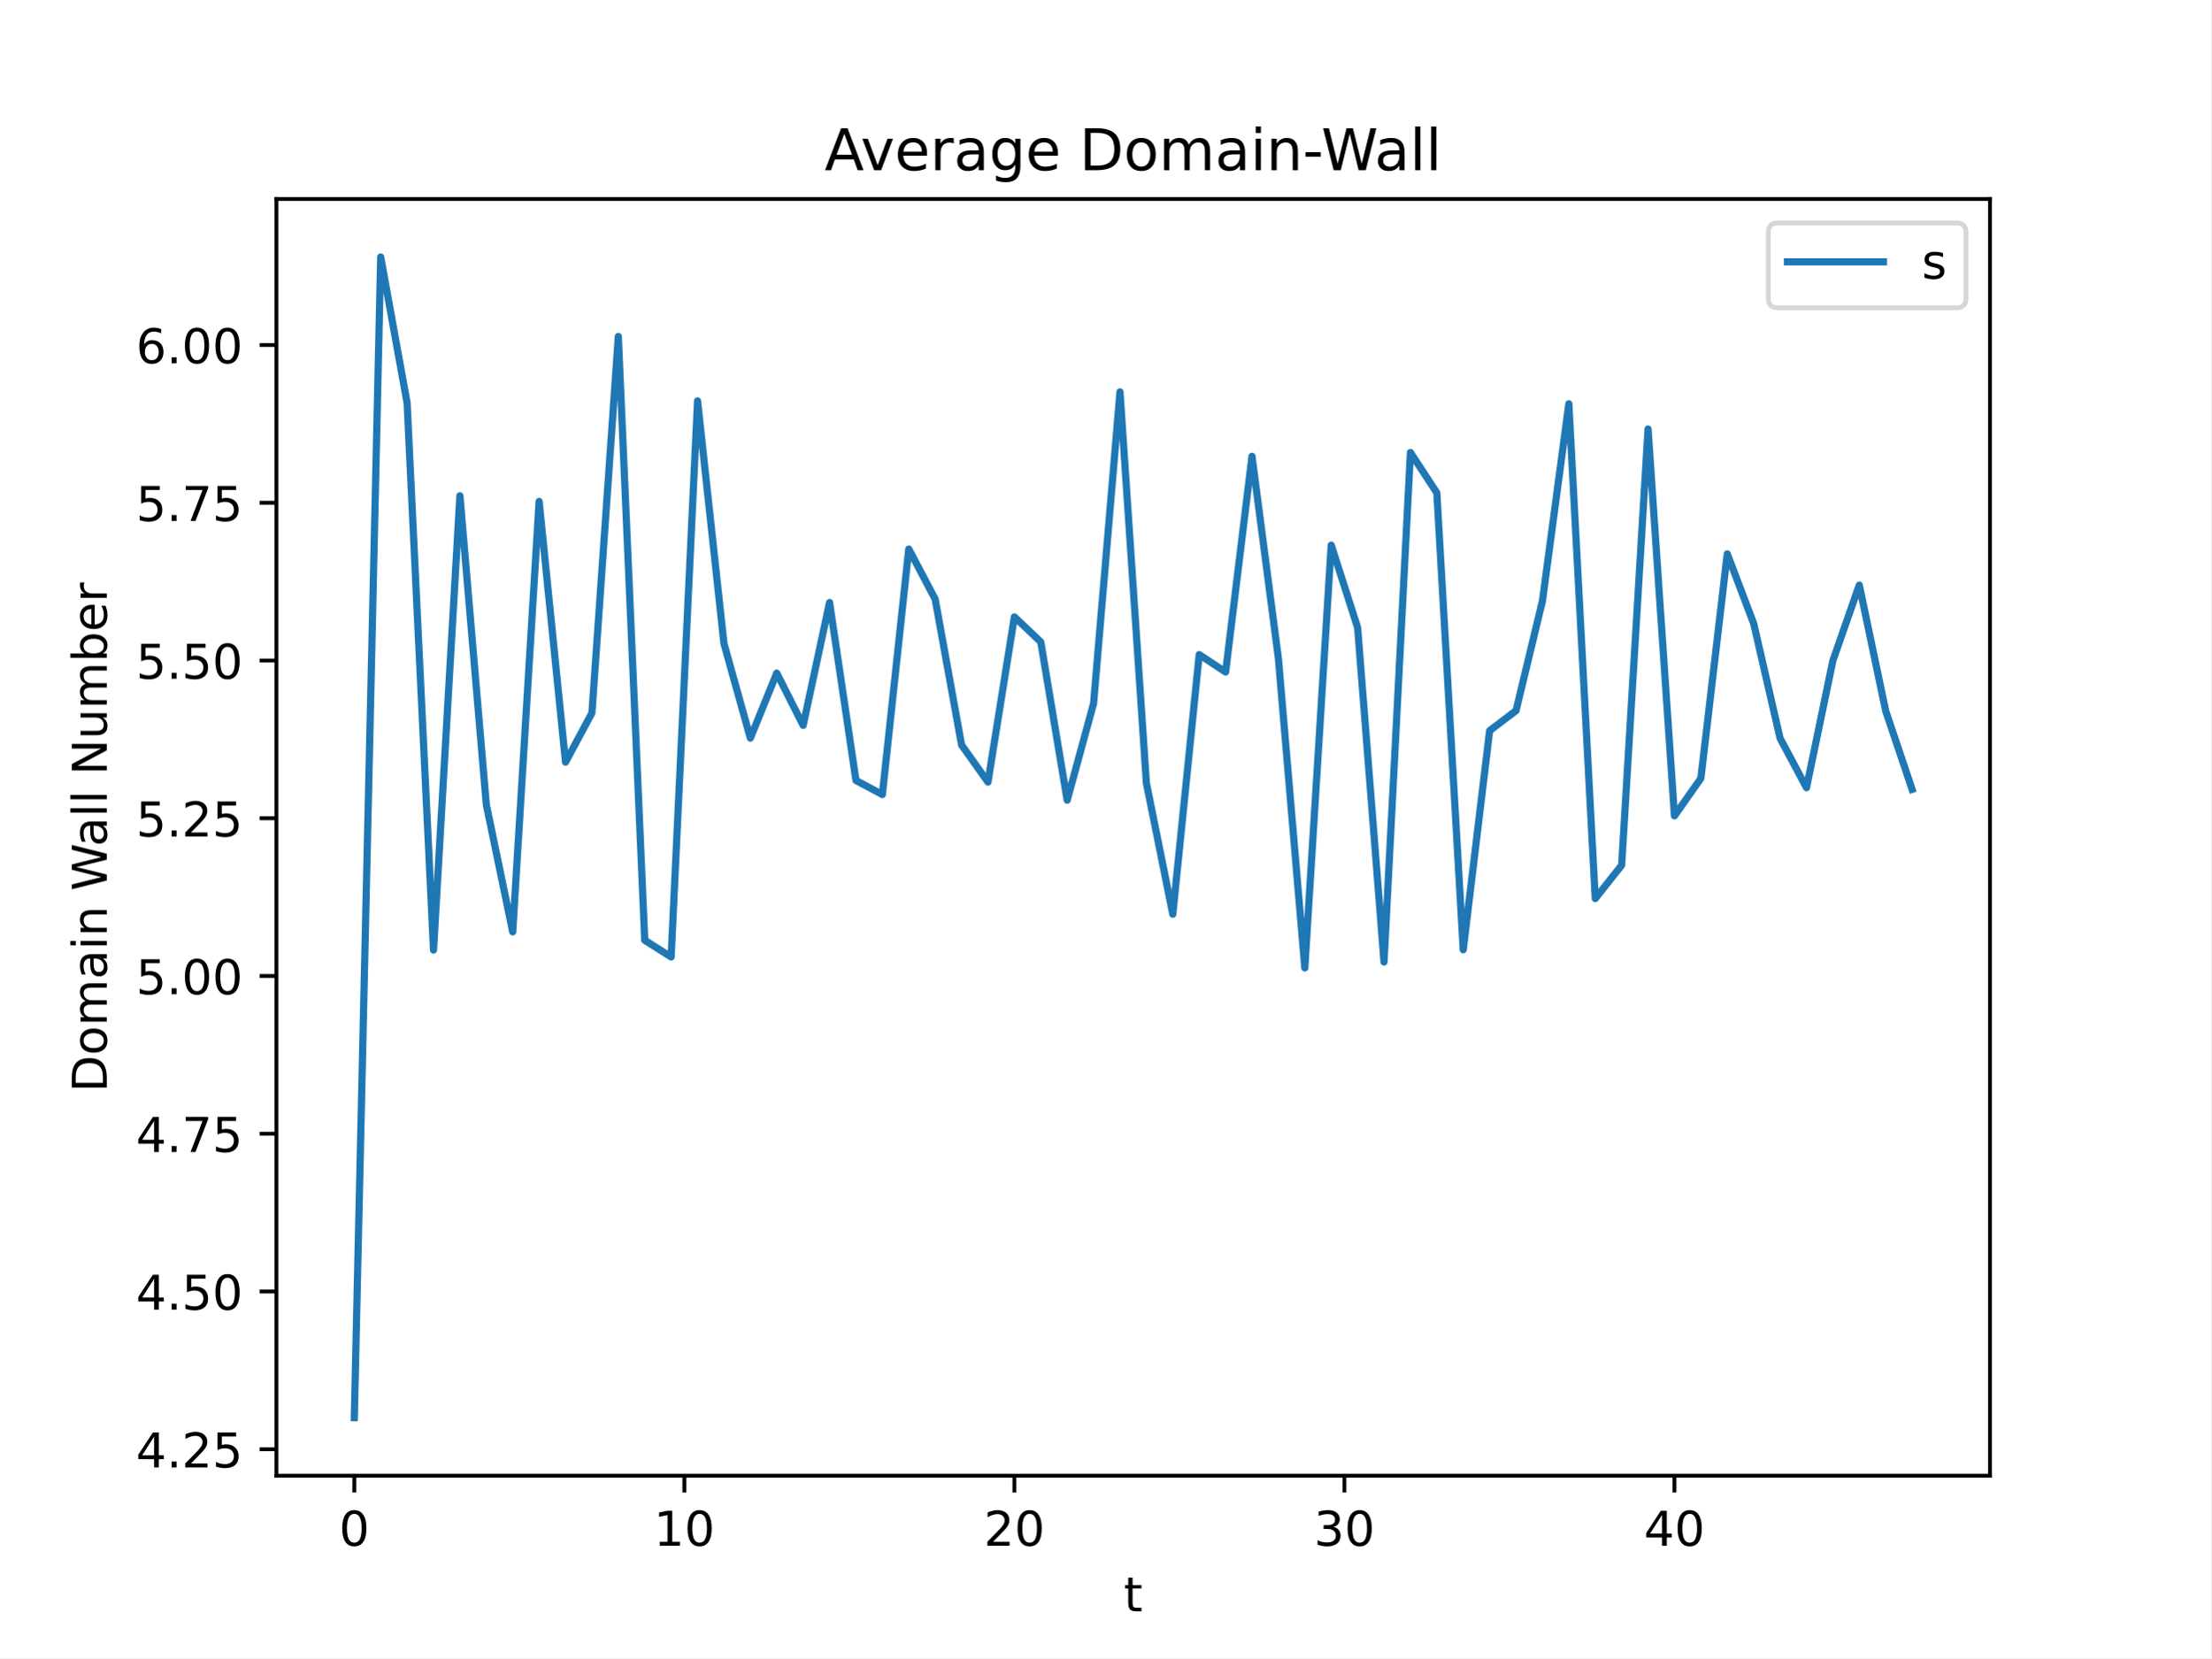
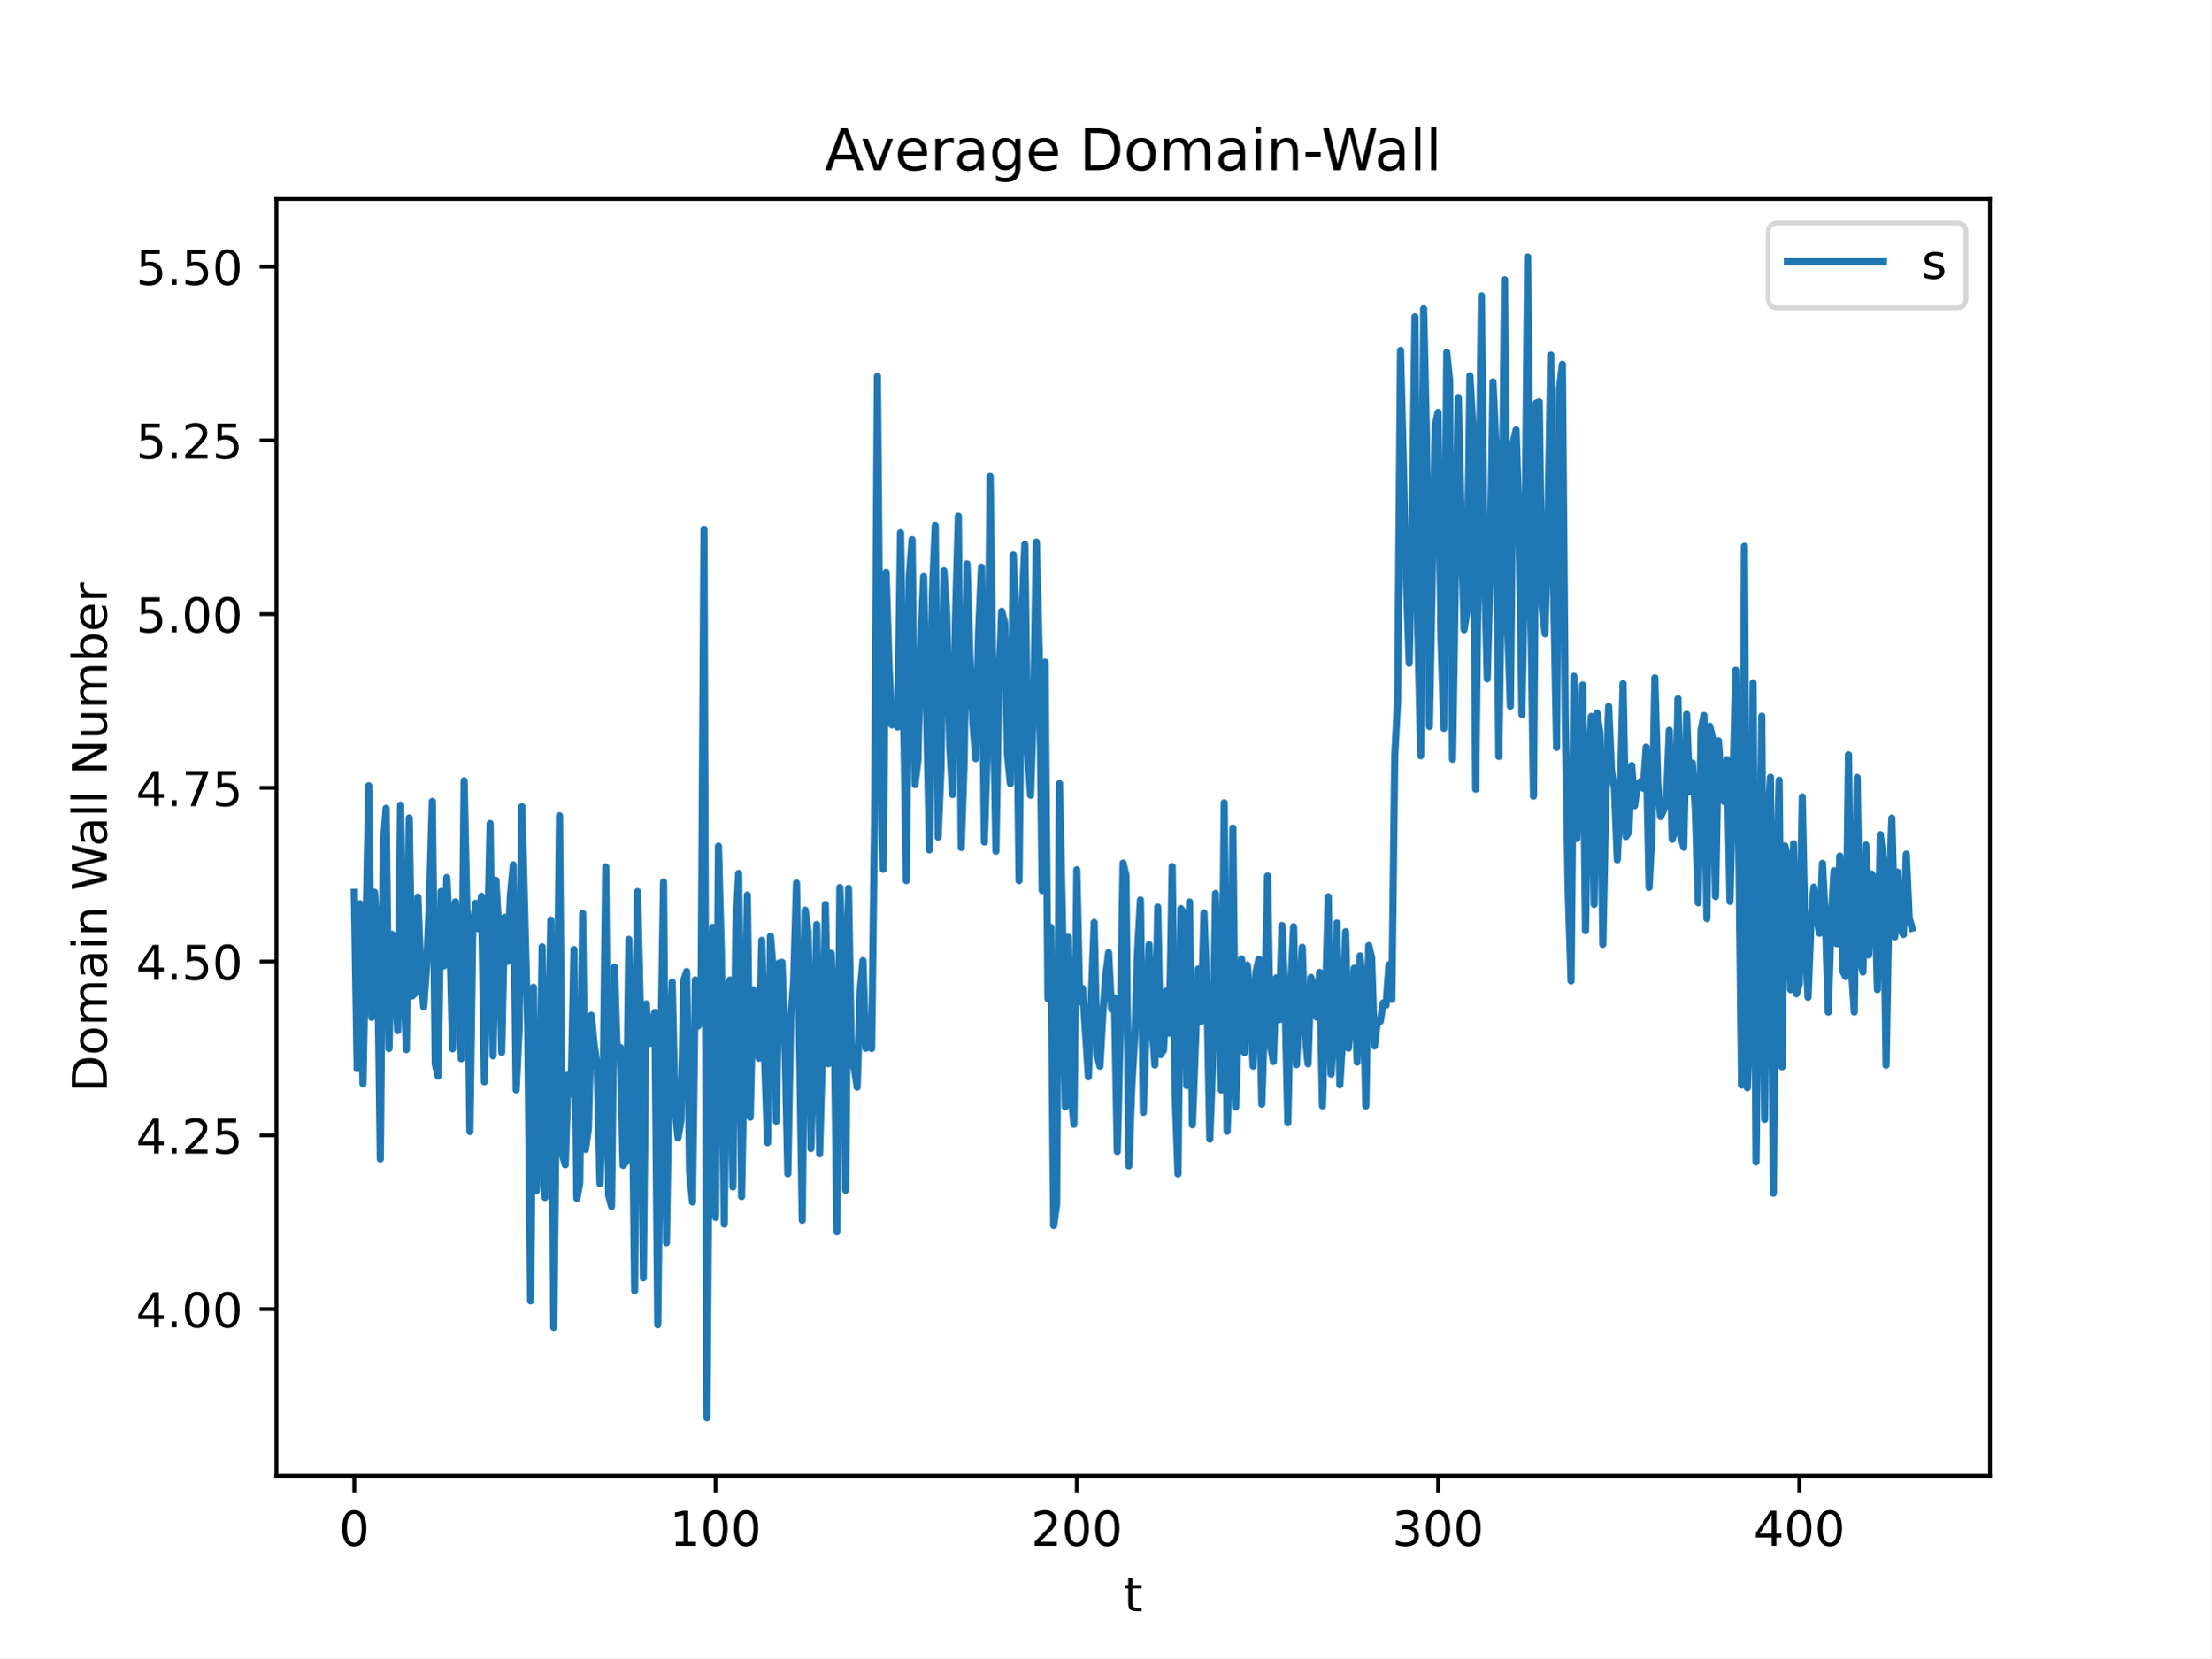
<svg xmlns="http://www.w3.org/2000/svg" xmlns:xlink="http://www.w3.org/1999/xlink" width="460.8pt" height="345.6pt" viewBox="0 0 460.8 345.6" version="1.1">
  <defs>
    <style type="text/css">*{stroke-linejoin: round; stroke-linecap: butt}</style>
  </defs>
  <g id="figure_1">
    <g id="patch_1">
      <path d="M 0 345.6  L 460.8 345.6  L 460.8 0  L 0 0  z " style="fill: #ffffff" />
    </g>
    <g id="axes_1">
      <g id="patch_2">
        <path d="M 57.6 307.584  L 414.72 307.584  L 414.72 41.472  L 57.6 41.472  z " style="fill: #ffffff" />
      </g>
      <g id="matplotlib.axis_1">
        <g id="xtick_1">
          <g id="line2d_1">
            <defs>
-               <path id="me418356745" d="M 0 0  L 0 3.5  " style="stroke: #000000; stroke-width: 0.8" />
-             </defs>
-             <g>
-               <use xlink:href="#me418356745" x="73.833" y="307.584" style="stroke: #000000; stroke-width: 0.8" />
+               <path id="mf9240a5a60" d="M 0 0  L 0 3.5  " style="stroke: #000000; stroke-width: 0.8" />
+             </defs>
+             <g>
+               <use xlink:href="#mf9240a5a60" x="73.833" y="307.584" style="stroke: #000000; stroke-width: 0.8" />
            </g>
          </g>
          <g id="text_1">
            <g transform="translate(70.65148 322.1824) scale(0.1 -0.1)">
              <defs>
                <path id="DejaVuSans-30" d="M 2034 4250  Q 1547 4250 1301 3770  Q 1056 3291 1056 2328  Q 1056 1369 1301 889  Q 1547 409 2034 409  Q 2525 409 2770 889  Q 3016 1369 3016 2328  Q 3016 3291 2770 3770  Q 2525 4250 2034 4250  z M 2034 4750  Q 2819 4750 3233 4129  Q 3647 3509 3647 2328  Q 3647 1150 3233 529  Q 2819 -91 2034 -91  Q 1250 -91 836 529  Q 422 1150 422 2328  Q 422 3509 836 4129  Q 1250 4750 2034 4750  z " transform="scale(0.015625)" />
              </defs>
              <use xlink:href="#DejaVuSans-30" />
            </g>
          </g>
        </g>
        <g id="xtick_2">
          <g id="line2d_2">
            <g>
-               <use xlink:href="#me418356745" x="142.615" y="307.584" style="stroke: #000000; stroke-width: 0.8" />
+               <use xlink:href="#mf9240a5a60" x="149.124" y="307.584" style="stroke: #000000; stroke-width: 0.8" />
            </g>
          </g>
          <g id="text_2">
-             <g transform="translate(136.253 322.1824) scale(0.1 -0.1)">
+             <g transform="translate(139.5799 322.1824) scale(0.1 -0.1)">
              <defs>
                <path id="DejaVuSans-31" d="M 794 531  L 1825 531  L 1825 4091  L 703 3866  L 703 4441  L 1819 4666  L 2450 4666  L 2450 531  L 3481 531  L 3481 0  L 794 0  L 794 531  z " transform="scale(0.015625)" />
              </defs>
              <use xlink:href="#DejaVuSans-31" />
              <use xlink:href="#DejaVuSans-30" x="63.623" />
+               <use xlink:href="#DejaVuSans-30" x="127.246" />
            </g>
          </g>
        </g>
        <g id="xtick_3">
          <g id="line2d_3">
            <g>
-               <use xlink:href="#me418356745" x="211.398" y="307.584" style="stroke: #000000; stroke-width: 0.8" />
+               <use xlink:href="#mf9240a5a60" x="224.415" y="307.584" style="stroke: #000000; stroke-width: 0.8" />
            </g>
          </g>
          <g id="text_3">
-             <g transform="translate(205.0357 322.1824) scale(0.1 -0.1)">
+             <g transform="translate(214.8709 322.1824) scale(0.1 -0.1)">
              <defs>
                <path id="DejaVuSans-32" d="M 1228 531  L 3431 531  L 3431 0  L 469 0  L 469 531  Q 828 903 1448 1529  Q 2069 2156 2228 2338  Q 2531 2678 2651 2914  Q 2772 3150 2772 3378  Q 2772 3750 2511 3984  Q 2250 4219 1831 4219  Q 1534 4219 1204 4116  Q 875 4013 500 3803  L 500 4441  Q 881 4594 1212 4672  Q 1544 4750 1819 4750  Q 2544 4750 2975 4387  Q 3406 4025 3406 3419  Q 3406 3131 3298 2873  Q 3191 2616 2906 2266  Q 2828 2175 2409 1742  Q 1991 1309 1228 531  z " transform="scale(0.015625)" />
              </defs>
              <use xlink:href="#DejaVuSans-32" />
              <use xlink:href="#DejaVuSans-30" x="63.623" />
+               <use xlink:href="#DejaVuSans-30" x="127.246" />
            </g>
          </g>
        </g>
        <g id="xtick_4">
          <g id="line2d_4">
            <g>
-               <use xlink:href="#me418356745" x="280.181" y="307.584" style="stroke: #000000; stroke-width: 0.8" />
+               <use xlink:href="#mf9240a5a60" x="299.706" y="307.584" style="stroke: #000000; stroke-width: 0.8" />
            </g>
          </g>
          <g id="text_4">
-             <g transform="translate(273.8185 322.1824) scale(0.1 -0.1)">
+             <g transform="translate(290.1618 322.1824) scale(0.1 -0.1)">
              <defs>
                <path id="DejaVuSans-33" d="M 2597 2516  Q 3050 2419 3304 2112  Q 3559 1806 3559 1356  Q 3559 666 3084 287  Q 2609 -91 1734 -91  Q 1441 -91 1130 -33  Q 819 25 488 141  L 488 750  Q 750 597 1062 519  Q 1375 441 1716 441  Q 2309 441 2620 675  Q 2931 909 2931 1356  Q 2931 1769 2642 2001  Q 2353 2234 1838 2234  L 1294 2234  L 1294 2753  L 1863 2753  Q 2328 2753 2575 2939  Q 2822 3125 2822 3475  Q 2822 3834 2567 4026  Q 2313 4219 1838 4219  Q 1578 4219 1281 4162  Q 984 4106 628 3988  L 628 4550  Q 988 4650 1302 4700  Q 1616 4750 1894 4750  Q 2613 4750 3031 4423  Q 3450 4097 3450 3541  Q 3450 3153 3228 2886  Q 3006 2619 2597 2516  z " transform="scale(0.015625)" />
              </defs>
              <use xlink:href="#DejaVuSans-33" />
              <use xlink:href="#DejaVuSans-30" x="63.623" />
+               <use xlink:href="#DejaVuSans-30" x="127.246" />
            </g>
          </g>
        </g>
        <g id="xtick_5">
          <g id="line2d_5">
            <g>
-               <use xlink:href="#me418356745" x="348.964" y="307.584" style="stroke: #000000; stroke-width: 0.8" />
+               <use xlink:href="#mf9240a5a60" x="374.996" y="307.584" style="stroke: #000000; stroke-width: 0.8" />
            </g>
          </g>
          <g id="text_5">
-             <g transform="translate(342.6012 322.1824) scale(0.1 -0.1)">
+             <g transform="translate(365.4527 322.1824) scale(0.1 -0.1)">
              <defs>
                <path id="DejaVuSans-34" d="M 2419 4116  L 825 1625  L 2419 1625  L 2419 4116  z M 2253 4666  L 3047 4666  L 3047 1625  L 3713 1625  L 3713 1100  L 3047 1100  L 3047 0  L 2419 0  L 2419 1100  L 313 1100  L 313 1709  L 2253 4666  z " transform="scale(0.015625)" />
              </defs>
              <use xlink:href="#DejaVuSans-34" />
              <use xlink:href="#DejaVuSans-30" x="63.623" />
+               <use xlink:href="#DejaVuSans-30" x="127.246" />
            </g>
          </g>
        </g>
        <g id="text_6">
          <g transform="translate(234.1998 335.8606) scale(0.1 -0.1)">
            <defs>
              <path id="DejaVuSans-74" d="M 1172 4494  L 1172 3500  L 2356 3500  L 2356 3053  L 1172 3053  L 1172 1153  Q 1172 725 1289 603  Q 1406 481 1766 481  L 2356 481  L 2356 0  L 1766 0  Q 1100 0 847 248  Q 594 497 594 1153  L 594 3053  L 172 3053  L 172 3500  L 594 3500  L 594 4494  L 1172 4494  z " transform="scale(0.015625)" />
            </defs>
            <use xlink:href="#DejaVuSans-74" />
          </g>
        </g>
      </g>
      <g id="matplotlib.axis_2">
        <g id="ytick_1">
          <g id="line2d_6">
            <defs>
-               <path id="m478da18c0b" d="M 0 0  L -3.5 0  " style="stroke: #000000; stroke-width: 0.8" />
-             </defs>
-             <g>
-               <use xlink:href="#m478da18c0b" x="57.6" y="302.065" style="stroke: #000000; stroke-width: 0.8" />
+               <path id="m11789d0359" d="M 0 0  L -3.5 0  " style="stroke: #000000; stroke-width: 0.8" />
+             </defs>
+             <g>
+               <use xlink:href="#m11789d0359" x="57.6" y="272.857" style="stroke: #000000; stroke-width: 0.8" />
            </g>
          </g>
          <g id="text_7">
-             <g transform="translate(28.33438 305.8645) scale(0.1 -0.1)">
+             <g transform="translate(28.33438 276.6561) scale(0.1 -0.1)">
              <defs>
                <path id="DejaVuSans-2e" d="M 684 794  L 1344 794  L 1344 0  L 684 0  L 684 794  z " transform="scale(0.015625)" />
+               </defs>
+               <use xlink:href="#DejaVuSans-34" />
+               <use xlink:href="#DejaVuSans-2e" x="63.623" />
+               <use xlink:href="#DejaVuSans-30" x="95.41" />
+               <use xlink:href="#DejaVuSans-30" x="159.033" />
+             </g>
+           </g>
+         </g>
+         <g id="ytick_2">
+           <g id="line2d_7">
+             <g>
+               <use xlink:href="#m11789d0359" x="57.6" y="236.642" style="stroke: #000000; stroke-width: 0.8" />
+             </g>
+           </g>
+           <g id="text_8">
+             <g transform="translate(28.33438 240.4411) scale(0.1 -0.1)">
+               <defs>
                <path id="DejaVuSans-35" d="M 691 4666  L 3169 4666  L 3169 4134  L 1269 4134  L 1269 2991  Q 1406 3038 1543 3061  Q 1681 3084 1819 3084  Q 2600 3084 3056 2656  Q 3513 2228 3513 1497  Q 3513 744 3044 326  Q 2575 -91 1722 -91  Q 1428 -91 1123 -41  Q 819 9 494 109  L 494 744  Q 775 591 1075 516  Q 1375 441 1709 441  Q 2250 441 2565 725  Q 2881 1009 2881 1497  Q 2881 1984 2565 2268  Q 2250 2553 1709 2553  Q 1456 2553 1204 2497  Q 953 2441 691 2322  L 691 4666  z " transform="scale(0.015625)" />
              </defs>
              <use xlink:href="#DejaVuSans-34" />
              <use xlink:href="#DejaVuSans-2e" x="63.623" />
              <use xlink:href="#DejaVuSans-32" x="95.41" />
              <use xlink:href="#DejaVuSans-35" x="159.033" />
            </g>
          </g>
        </g>
-         <g id="ytick_2">
-           <g id="line2d_7">
-             <g>
-               <use xlink:href="#m478da18c0b" x="57.6" y="269.186" style="stroke: #000000; stroke-width: 0.8" />
-             </g>
-           </g>
-           <g id="text_8">
-             <g transform="translate(28.33438 272.9848) scale(0.1 -0.1)">
+         <g id="ytick_3">
+           <g id="line2d_8">
+             <g>
+               <use xlink:href="#m11789d0359" x="57.6" y="200.427" style="stroke: #000000; stroke-width: 0.8" />
+             </g>
+           </g>
+           <g id="text_9">
+             <g transform="translate(28.33438 204.226) scale(0.1 -0.1)">
              <use xlink:href="#DejaVuSans-34" />
              <use xlink:href="#DejaVuSans-2e" x="63.623" />
              <use xlink:href="#DejaVuSans-35" x="95.41" />
              <use xlink:href="#DejaVuSans-30" x="159.033" />
            </g>
          </g>
        </g>
-         <g id="ytick_3">
-           <g id="line2d_8">
-             <g>
-               <use xlink:href="#m478da18c0b" x="57.6" y="236.306" style="stroke: #000000; stroke-width: 0.8" />
-             </g>
-           </g>
-           <g id="text_9">
-             <g transform="translate(28.33438 240.105) scale(0.1 -0.1)">
+         <g id="ytick_4">
+           <g id="line2d_9">
+             <g>
+               <use xlink:href="#m11789d0359" x="57.6" y="164.212" style="stroke: #000000; stroke-width: 0.8" />
+             </g>
+           </g>
+           <g id="text_10">
+             <g transform="translate(28.33438 168.011) scale(0.1 -0.1)">
              <defs>
                <path id="DejaVuSans-37" d="M 525 4666  L 3525 4666  L 3525 4397  L 1831 0  L 1172 0  L 2766 4134  L 525 4134  L 525 4666  z " transform="scale(0.015625)" />
              </defs>
              <use xlink:href="#DejaVuSans-34" />
              <use xlink:href="#DejaVuSans-2e" x="63.623" />
              <use xlink:href="#DejaVuSans-37" x="95.41" />
              <use xlink:href="#DejaVuSans-35" x="159.033" />
            </g>
          </g>
        </g>
-         <g id="ytick_4">
-           <g id="line2d_9">
-             <g>
-               <use xlink:href="#m478da18c0b" x="57.6" y="203.426" style="stroke: #000000; stroke-width: 0.8" />
-             </g>
-           </g>
-           <g id="text_10">
-             <g transform="translate(28.33438 207.2253) scale(0.1 -0.1)">
+         <g id="ytick_5">
+           <g id="line2d_10">
+             <g>
+               <use xlink:href="#m11789d0359" x="57.6" y="127.997" style="stroke: #000000; stroke-width: 0.8" />
+             </g>
+           </g>
+           <g id="text_11">
+             <g transform="translate(28.33438 131.796) scale(0.1 -0.1)">
              <use xlink:href="#DejaVuSans-35" />
              <use xlink:href="#DejaVuSans-2e" x="63.623" />
              <use xlink:href="#DejaVuSans-30" x="95.41" />
              <use xlink:href="#DejaVuSans-30" x="159.033" />
            </g>
          </g>
        </g>
-         <g id="ytick_5">
-           <g id="line2d_10">
-             <g>
-               <use xlink:href="#m478da18c0b" x="57.6" y="170.546" style="stroke: #000000; stroke-width: 0.8" />
-             </g>
-           </g>
-           <g id="text_11">
-             <g transform="translate(28.33438 174.3456) scale(0.1 -0.1)">
+         <g id="ytick_6">
+           <g id="line2d_11">
+             <g>
+               <use xlink:href="#m11789d0359" x="57.6" y="91.782" style="stroke: #000000; stroke-width: 0.8" />
+             </g>
+           </g>
+           <g id="text_12">
+             <g transform="translate(28.33438 95.58103) scale(0.1 -0.1)">
              <use xlink:href="#DejaVuSans-35" />
              <use xlink:href="#DejaVuSans-2e" x="63.623" />
              <use xlink:href="#DejaVuSans-32" x="95.41" />
              <use xlink:href="#DejaVuSans-35" x="159.033" />
            </g>
          </g>
        </g>
-         <g id="ytick_6">
-           <g id="line2d_11">
-             <g>
-               <use xlink:href="#m478da18c0b" x="57.6" y="137.667" style="stroke: #000000; stroke-width: 0.8" />
-             </g>
-           </g>
-           <g id="text_12">
-             <g transform="translate(28.33438 141.4659) scale(0.1 -0.1)">
+         <g id="ytick_7">
+           <g id="line2d_12">
+             <g>
+               <use xlink:href="#m11789d0359" x="57.6" y="55.567" style="stroke: #000000; stroke-width: 0.8" />
+             </g>
+           </g>
+           <g id="text_13">
+             <g transform="translate(28.33438 59.36602) scale(0.1 -0.1)">
              <use xlink:href="#DejaVuSans-35" />
              <use xlink:href="#DejaVuSans-2e" x="63.623" />
              <use xlink:href="#DejaVuSans-35" x="95.41" />
              <use xlink:href="#DejaVuSans-30" x="159.033" />
            </g>
          </g>
        </g>
-         <g id="ytick_7">
-           <g id="line2d_12">
-             <g>
-               <use xlink:href="#m478da18c0b" x="57.6" y="104.787" style="stroke: #000000; stroke-width: 0.8" />
-             </g>
-           </g>
-           <g id="text_13">
-             <g transform="translate(28.33438 108.5862) scale(0.1 -0.1)">
-               <use xlink:href="#DejaVuSans-35" />
-               <use xlink:href="#DejaVuSans-2e" x="63.623" />
-               <use xlink:href="#DejaVuSans-37" x="95.41" />
-               <use xlink:href="#DejaVuSans-35" x="159.033" />
-             </g>
-           </g>
-         </g>
-         <g id="ytick_8">
-           <g id="line2d_13">
-             <g>
-               <use xlink:href="#m478da18c0b" x="57.6" y="71.907" style="stroke: #000000; stroke-width: 0.8" />
-             </g>
-           </g>
-           <g id="text_14">
-             <g transform="translate(28.33438 75.7065) scale(0.1 -0.1)">
-               <defs>
-                 <path id="DejaVuSans-36" d="M 2113 2584  Q 1688 2584 1439 2293  Q 1191 2003 1191 1497  Q 1191 994 1439 701  Q 1688 409 2113 409  Q 2538 409 2786 701  Q 3034 994 3034 1497  Q 3034 2003 2786 2293  Q 2538 2584 2113 2584  z M 3366 4563  L 3366 3988  Q 3128 4100 2886 4159  Q 2644 4219 2406 4219  Q 1781 4219 1451 3797  Q 1122 3375 1075 2522  Q 1259 2794 1537 2939  Q 1816 3084 2150 3084  Q 2853 3084 3261 2657  Q 3669 2231 3669 1497  Q 3669 778 3244 343  Q 2819 -91 2113 -91  Q 1303 -91 875 529  Q 447 1150 447 2328  Q 447 3434 972 4092  Q 1497 4750 2381 4750  Q 2619 4750 2861 4703  Q 3103 4656 3366 4563  z " transform="scale(0.015625)" />
-               </defs>
-               <use xlink:href="#DejaVuSans-36" />
-               <use xlink:href="#DejaVuSans-2e" x="63.623" />
-               <use xlink:href="#DejaVuSans-30" x="95.41" />
-               <use xlink:href="#DejaVuSans-30" x="159.033" />
-             </g>
-           </g>
-         </g>
-         <g id="text_15">
+         <g id="text_14">
          <g transform="translate(22.25469 227.6608) rotate(-90) scale(0.1 -0.1)">
            <defs>
              <path id="DejaVuSans-44" d="M 1259 4147  L 1259 519  L 2022 519  Q 2988 519 3436 956  Q 3884 1394 3884 2338  Q 3884 3275 3436 3711  Q 2988 4147 2022 4147  L 1259 4147  z M 628 4666  L 1925 4666  Q 3281 4666 3915 4102  Q 4550 3538 4550 2338  Q 4550 1131 3912 565  Q 3275 0 1925 0  L 628 0  L 628 4666  z " transform="scale(0.015625)" />
              <path id="DejaVuSans-6f" d="M 1959 3097  Q 1497 3097 1228 2736  Q 959 2375 959 1747  Q 959 1119 1226 758  Q 1494 397 1959 397  Q 2419 397 2687 759  Q 2956 1122 2956 1747  Q 2956 2369 2687 2733  Q 2419 3097 1959 3097  z M 1959 3584  Q 2709 3584 3137 3096  Q 3566 2609 3566 1747  Q 3566 888 3137 398  Q 2709 -91 1959 -91  Q 1206 -91 779 398  Q 353 888 353 1747  Q 353 2609 779 3096  Q 1206 3584 1959 3584  z " transform="scale(0.015625)" />
              <path id="DejaVuSans-6d" d="M 3328 2828  Q 3544 3216 3844 3400  Q 4144 3584 4550 3584  Q 5097 3584 5394 3201  Q 5691 2819 5691 2113  L 5691 0  L 5113 0  L 5113 2094  Q 5113 2597 4934 2840  Q 4756 3084 4391 3084  Q 3944 3084 3684 2787  Q 3425 2491 3425 1978  L 3425 0  L 2847 0  L 2847 2094  Q 2847 2600 2669 2842  Q 2491 3084 2119 3084  Q 1678 3084 1418 2786  Q 1159 2488 1159 1978  L 1159 0  L 581 0  L 581 3500  L 1159 3500  L 1159 2956  Q 1356 3278 1631 3431  Q 1906 3584 2284 3584  Q 2666 3584 2933 3390  Q 3200 3197 3328 2828  z " transform="scale(0.015625)" />
              <path id="DejaVuSans-61" d="M 2194 1759  Q 1497 1759 1228 1600  Q 959 1441 959 1056  Q 959 750 1161 570  Q 1363 391 1709 391  Q 2188 391 2477 730  Q 2766 1069 2766 1631  L 2766 1759  L 2194 1759  z M 3341 1997  L 3341 0  L 2766 0  L 2766 531  Q 2569 213 2275 61  Q 1981 -91 1556 -91  Q 1019 -91 701 211  Q 384 513 384 1019  Q 384 1609 779 1909  Q 1175 2209 1959 2209  L 2766 2209  L 2766 2266  Q 2766 2663 2505 2880  Q 2244 3097 1772 3097  Q 1472 3097 1187 3025  Q 903 2953 641 2809  L 641 3341  Q 956 3463 1253 3523  Q 1550 3584 1831 3584  Q 2591 3584 2966 3190  Q 3341 2797 3341 1997  z " transform="scale(0.015625)" />
              <path id="DejaVuSans-69" d="M 603 3500  L 1178 3500  L 1178 0  L 603 0  L 603 3500  z M 603 4863  L 1178 4863  L 1178 4134  L 603 4134  L 603 4863  z " transform="scale(0.015625)" />
              <path id="DejaVuSans-6e" d="M 3513 2113  L 3513 0  L 2938 0  L 2938 2094  Q 2938 2591 2744 2837  Q 2550 3084 2163 3084  Q 1697 3084 1428 2787  Q 1159 2491 1159 1978  L 1159 0  L 581 0  L 581 3500  L 1159 3500  L 1159 2956  Q 1366 3272 1645 3428  Q 1925 3584 2291 3584  Q 2894 3584 3203 3211  Q 3513 2838 3513 2113  z " transform="scale(0.015625)" />
              <path id="DejaVuSans-20" transform="scale(0.015625)" />
              <path id="DejaVuSans-57" d="M 213 4666  L 850 4666  L 1831 722  L 2809 4666  L 3519 4666  L 4500 722  L 5478 4666  L 6119 4666  L 4947 0  L 4153 0  L 3169 4050  L 2175 0  L 1381 0  L 213 4666  z " transform="scale(0.015625)" />
              <path id="DejaVuSans-6c" d="M 603 4863  L 1178 4863  L 1178 0  L 603 0  L 603 4863  z " transform="scale(0.015625)" />
              <path id="DejaVuSans-4e" d="M 628 4666  L 1478 4666  L 3547 763  L 3547 4666  L 4159 4666  L 4159 0  L 3309 0  L 1241 3903  L 1241 0  L 628 0  L 628 4666  z " transform="scale(0.015625)" />
              <path id="DejaVuSans-75" d="M 544 1381  L 544 3500  L 1119 3500  L 1119 1403  Q 1119 906 1312 657  Q 1506 409 1894 409  Q 2359 409 2629 706  Q 2900 1003 2900 1516  L 2900 3500  L 3475 3500  L 3475 0  L 2900 0  L 2900 538  Q 2691 219 2414 64  Q 2138 -91 1772 -91  Q 1169 -91 856 284  Q 544 659 544 1381  z M 1991 3584  L 1991 3584  z " transform="scale(0.015625)" />
              <path id="DejaVuSans-62" d="M 3116 1747  Q 3116 2381 2855 2742  Q 2594 3103 2138 3103  Q 1681 3103 1420 2742  Q 1159 2381 1159 1747  Q 1159 1113 1420 752  Q 1681 391 2138 391  Q 2594 391 2855 752  Q 3116 1113 3116 1747  z M 1159 2969  Q 1341 3281 1617 3432  Q 1894 3584 2278 3584  Q 2916 3584 3314 3078  Q 3713 2572 3713 1747  Q 3713 922 3314 415  Q 2916 -91 2278 -91  Q 1894 -91 1617 61  Q 1341 213 1159 525  L 1159 0  L 581 0  L 581 4863  L 1159 4863  L 1159 2969  z " transform="scale(0.015625)" />
              <path id="DejaVuSans-65" d="M 3597 1894  L 3597 1613  L 953 1613  Q 991 1019 1311 708  Q 1631 397 2203 397  Q 2534 397 2845 478  Q 3156 559 3463 722  L 3463 178  Q 3153 47 2828 -22  Q 2503 -91 2169 -91  Q 1331 -91 842 396  Q 353 884 353 1716  Q 353 2575 817 3079  Q 1281 3584 2069 3584  Q 2775 3584 3186 3129  Q 3597 2675 3597 1894  z M 3022 2063  Q 3016 2534 2758 2815  Q 2500 3097 2075 3097  Q 1594 3097 1305 2825  Q 1016 2553 972 2059  L 3022 2063  z " transform="scale(0.015625)" />
              <path id="DejaVuSans-72" d="M 2631 2963  Q 2534 3019 2420 3045  Q 2306 3072 2169 3072  Q 1681 3072 1420 2755  Q 1159 2438 1159 1844  L 1159 0  L 581 0  L 581 3500  L 1159 3500  L 1159 2956  Q 1341 3275 1631 3429  Q 1922 3584 2338 3584  Q 2397 3584 2469 3576  Q 2541 3569 2628 3553  L 2631 2963  z " transform="scale(0.015625)" />
            </defs>
            <use xlink:href="#DejaVuSans-44" />
            <use xlink:href="#DejaVuSans-6f" x="77.002" />
            <use xlink:href="#DejaVuSans-6d" x="138.184" />
            <use xlink:href="#DejaVuSans-61" x="235.596" />
            <use xlink:href="#DejaVuSans-69" x="296.875" />
            <use xlink:href="#DejaVuSans-6e" x="324.658" />
            <use xlink:href="#DejaVuSans-20" x="388.037" />
            <use xlink:href="#DejaVuSans-57" x="419.824" />
            <use xlink:href="#DejaVuSans-61" x="512.326" />
            <use xlink:href="#DejaVuSans-6c" x="573.605" />
            <use xlink:href="#DejaVuSans-6c" x="601.389" />
            <use xlink:href="#DejaVuSans-20" x="629.172" />
            <use xlink:href="#DejaVuSans-4e" x="660.959" />
            <use xlink:href="#DejaVuSans-75" x="735.764" />
            <use xlink:href="#DejaVuSans-6d" x="799.143" />
            <use xlink:href="#DejaVuSans-62" x="896.555" />
            <use xlink:href="#DejaVuSans-65" x="960.031" />
            <use xlink:href="#DejaVuSans-72" x="1021.555" />
          </g>
        </g>
      </g>
-       <g id="line2d_14">
-         <path d="M 73.833 295.488  L 79.335 53.568  L 84.838 83.983  L 90.341 198.02  L 95.843 103.331  L 101.346 167.71  L 106.848 194.23  L 112.351 104.512  L 117.854 158.855  L 123.356 148.597  L 128.859 70.121  L 134.362 195.973  L 139.864 199.465  L 145.367 83.557  L 150.869 134.127  L 156.372 153.845  L 161.875 140.294  L 167.377 151.185  L 172.88 125.582  L 178.382 162.667  L 183.885 165.607  L 189.388 114.429  L 194.89 124.882  L 200.393 155.277  L 205.896 163.009  L 211.398 128.574  L 216.901 133.801  L 222.403 166.786  L 227.906 146.616  L 233.409 81.682  L 238.911 163.224  L 244.414 190.554  L 249.917 136.435  L 255.419 140.07  L 260.922 95.108  L 266.424 137.246  L 271.927 201.745  L 277.43 113.619  L 282.932 130.801  L 288.435 200.51  L 293.938 94.308  L 299.44 102.72  L 304.943 197.949  L 310.445 152.294  L 315.948 148.115  L 321.451 125.253  L 326.953 84.159  L 332.456 187.287  L 337.958 180.347  L 343.461 89.414  L 348.964 170.053  L 354.466 162.233  L 359.969 115.446  L 365.472 129.957  L 370.974 153.867  L 376.477 164.183  L 381.979 137.707  L 387.482 121.948  L 392.985 148.167  L 398.487 164.523  " clip-path="url(#p86594ddb79)" style="fill: none; stroke: #1f77b4; stroke-width: 1.5; stroke-linecap: square" />
+       <g id="line2d_13">
+         <path d="M 73.833 185.996  L 74.435 222.753  L 75.037 188.387  L 75.64 225.91  L 76.844 163.787  L 77.447 212.034  L 78.049 185.977  L 78.651 196.124  L 79.254 241.572  L 79.856 176.236  L 80.458 168.483  L 81.061 218.557  L 81.663 194.715  L 82.265 202.639  L 82.868 214.822  L 83.47 167.819  L 84.072 203.55  L 84.675 218.769  L 85.277 170.483  L 85.879 207.601  L 86.482 207.025  L 87.084 186.983  L 87.686 202.86  L 88.289 209.86  L 88.891 201.444  L 89.493 187.707  L 90.096 167.03  L 90.698 221.783  L 91.3 224.297  L 91.903 185.825  L 92.505 201.324  L 93.107 182.907  L 93.71 194.724  L 94.312 218.616  L 94.914 187.973  L 95.517 199.854  L 96.119 220.676  L 96.721 162.745  L 97.324 191.014  L 97.926 235.863  L 98.528 193.154  L 99.13 188.267  L 99.733 193.586  L 100.335 186.823  L 100.937 225.481  L 102.142 171.642  L 102.744 220.068  L 103.347 183.49  L 103.949 194.155  L 104.551 219.342  L 105.154 191.203  L 105.756 200.391  L 106.358 186.801  L 106.961 180.279  L 107.563 227.183  L 108.165 214.967  L 108.768 168.14  L 109.972 214.523  L 110.575 271.145  L 111.177 205.773  L 111.779 248.172  L 112.382 241.032  L 112.984 197.349  L 113.586 249.598  L 114.189 223.938  L 114.791 191.78  L 115.393 276.663  L 116.598 170.027  L 117.2 240.641  L 117.803 242.79  L 118.405 224.038  L 119.007 227.944  L 119.61 197.909  L 120.212 249.795  L 120.814 246.601  L 121.417 190.364  L 122.019 239.563  L 122.621 235.156  L 123.224 211.599  L 123.826 217.825  L 124.428 222.171  L 125.031 246.713  L 125.633 231.353  L 126.235 180.691  L 126.838 249.167  L 127.44 251.452  L 128.042 201.572  L 128.645 219.926  L 129.247 218.315  L 129.849 242.917  L 130.452 242.193  L 131.054 195.8  L 131.656 216.522  L 132.258 269.02  L 132.861 185.849  L 133.463 211.297  L 134.065 266.362  L 134.668 209.248  L 135.27 217.528  L 135.872 213.809  L 136.475 211.004  L 137.077 276.122  L 137.679 221.644  L 138.282 183.83  L 138.884 259.035  L 139.486 220.987  L 140.089 204.698  L 140.691 231.571  L 141.293 237.163  L 141.896 233.608  L 142.498 204.303  L 143.1 202.498  L 143.703 244.262  L 144.305 250.534  L 144.907 204.245  L 145.51 213.835  L 146.112 208.422  L 146.714 110.423  L 147.317 295.488  L 147.919 214.936  L 148.521 193.286  L 149.124 253.743  L 149.726 176.374  L 150.328 198.748  L 150.931 255.135  L 151.533 205.907  L 152.135 204.27  L 152.738 247.398  L 153.34 193.666  L 153.942 182.042  L 154.545 249.402  L 155.749 186.559  L 156.352 232.855  L 156.954 206.327  L 157.556 208.492  L 158.159 220.585  L 158.761 196  L 159.363 221.498  L 159.966 238.172  L 160.568 195.127  L 161.17 202.561  L 161.773 233.706  L 162.375 200.737  L 162.977 200.58  L 163.58 217.396  L 164.182 244.659  L 164.784 212.674  L 165.387 204.735  L 165.989 184.04  L 166.591 214.961  L 167.193 254.345  L 167.796 189.706  L 168.398 194.147  L 169 239.397  L 170.205 192.699  L 170.807 240.481  L 171.41 218.822  L 172.012 188.523  L 172.614 221.722  L 173.217 198.672  L 173.819 211.244  L 174.421 256.738  L 175.024 184.985  L 175.626 200.166  L 176.228 248.081  L 176.831 185.159  L 177.433 220.153  L 178.035 222.681  L 178.638 226.598  L 179.24 206.731  L 179.842 200.218  L 180.445 218.505  L 181.047 213.683  L 181.649 218.553  L 182.252 171.024  L 182.854 78.406  L 183.456 150.039  L 184.059 181.178  L 184.661 119.277  L 185.263 138.415  L 185.866 151.106  L 186.468 148.028  L 187.07 151.539  L 187.673 110.993  L 188.877 183.539  L 189.48 120.189  L 190.082 112.469  L 190.684 163.547  L 191.287 158.451  L 191.889 134.195  L 192.491 120.191  L 193.696 177.141  L 194.298 124.017  L 194.901 109.513  L 195.503 174.497  L 196.105 160.043  L 196.708 118.947  L 197.31 128.017  L 197.912 155.478  L 198.515 165.62  L 199.117 128.828  L 199.719 107.594  L 200.322 176.65  L 200.924 158.951  L 201.526 117.514  L 202.128 136.426  L 202.731 150.563  L 203.333 158.118  L 203.935 131.862  L 204.538 118.194  L 205.14 175.497  L 205.742 156.522  L 206.345 99.322  L 206.947 143.766  L 207.549 177.426  L 208.152 142.805  L 208.754 127.402  L 209.356 129.676  L 209.959 157.272  L 210.561 163.327  L 211.163 115.651  L 211.766 132.293  L 212.368 183.558  L 212.97 127.41  L 213.573 113.474  L 214.175 157.213  L 214.777 165.765  L 215.38 147.759  L 215.982 112.988  L 216.584 136.312  L 217.187 185.6  L 217.789 137.996  L 218.391 208.146  L 218.994 193.277  L 219.596 255.436  L 220.198 251.057  L 220.801 163.318  L 221.403 190.95  L 222.005 230.689  L 222.608 195.341  L 223.21 228.306  L 223.812 234.337  L 224.415 181.294  L 225.017 208.818  L 225.619 206.027  L 226.824 224.458  L 228.029 192.259  L 228.631 219.678  L 229.233 222.242  L 229.836 211.146  L 230.438 203.43  L 231.04 198.536  L 231.643 210.322  L 232.245 208.009  L 232.847 240.008  L 233.45 215.67  L 234.052 179.903  L 234.654 182.464  L 235.257 243.008  L 235.859 226.593  L 236.461 216.357  L 237.063 198.533  L 237.666 187.575  L 238.268 231.857  L 239.473 196.883  L 240.075 213.12  L 240.677 221.994  L 241.28 189.06  L 241.882 219.814  L 242.484 218.87  L 243.087 206.551  L 243.689 215.355  L 244.291 180.61  L 244.894 227.91  L 245.496 244.695  L 246.098 189.384  L 246.701 190.3  L 247.303 226.276  L 247.905 188.007  L 248.508 234.437  L 249.712 201.957  L 250.315 212.916  L 250.917 190.288  L 251.519 206.139  L 252.122 237.434  L 252.724 221.644  L 253.326 186.218  L 254.531 227.205  L 255.133 167.326  L 255.736 235.804  L 256.338 220.598  L 256.94 172.587  L 257.543 230.711  L 258.145 210.295  L 258.747 199.866  L 259.35 219.379  L 259.952 201.142  L 260.554 208.111  L 261.157 222.223  L 261.759 202.494  L 262.361 199.929  L 262.964 230.147  L 263.566 211.076  L 264.168 182.574  L 264.771 217.994  L 265.373 221.268  L 265.975 203.833  L 266.578 212.571  L 267.18 192.904  L 267.782 207.581  L 268.385 234.015  L 268.987 206.646  L 269.589 193.16  L 270.192 221.913  L 271.396 197.435  L 271.998 215.652  L 272.601 221.737  L 273.203 203.713  L 273.805 205.872  L 274.408 212.01  L 275.01 202.676  L 275.612 230.514  L 276.817 186.918  L 277.419 223.888  L 278.022 213.011  L 278.624 192.389  L 279.226 226.111  L 279.829 216.035  L 280.431 194.193  L 281.033 218.487  L 282.238 201.793  L 282.84 221.386  L 283.443 199.239  L 284.045 205.461  L 284.647 230.521  L 285.25 197.088  L 285.852 199.608  L 286.454 218.022  L 287.057 212.85  L 287.659 212.881  L 288.261 209.039  L 288.864 209.488  L 289.466 201.109  L 290.068 208.306  L 290.671 157.608  L 291.273 146.027  L 291.875 73.023  L 293.08 120.996  L 293.682 138.242  L 294.285 112.601  L 294.887 66.022  L 295.489 132.022  L 296.092 157.528  L 296.694 64.326  L 297.296 91.303  L 297.899 151.424  L 299.103 88.648  L 299.706 85.948  L 300.308 133.076  L 300.91 151.815  L 301.513 73.443  L 302.115 79.471  L 302.717 158.252  L 303.922 82.837  L 305.127 131.24  L 305.729 127.414  L 306.331 78.3  L 306.933 88.423  L 307.536 164.487  L 308.74 61.644  L 309.343 117.798  L 309.945 141.496  L 310.547 119.845  L 311.15 79.596  L 311.752 92.765  L 312.354 157.66  L 312.957 118.056  L 313.559 58.305  L 314.161 129.284  L 314.764 147.208  L 315.366 92.144  L 315.968 89.612  L 316.571 108.517  L 317.173 148.92  L 317.775 116.668  L 318.378 53.568  L 318.98 123.692  L 319.582 165.936  L 320.185 83.953  L 320.787 83.747  L 321.389 126.356  L 321.992 132.091  L 322.594 108.878  L 323.196 73.99  L 323.799 124.41  L 324.401 155.788  L 325.003 81.038  L 325.606 75.927  L 326.208 149.586  L 326.81 185.552  L 327.413 204.464  L 328.015 140.942  L 328.617 174.784  L 329.822 142.768  L 330.424 194.009  L 331.027 160.778  L 331.629 149.316  L 332.231 188.515  L 332.834 148.629  L 333.436 152.822  L 334.038 196.835  L 334.641 167.679  L 335.243 147.225  L 335.845 160.613  L 336.448 164.293  L 337.05 179.225  L 337.652 166.699  L 338.255 142.492  L 338.857 174.363  L 339.459 173.403  L 340.062 159.559  L 340.664 167.92  L 341.266 163.429  L 341.868 162.923  L 342.471 164.309  L 343.073 155.717  L 343.675 184.959  L 344.278 173.638  L 344.88 141.273  L 345.482 163.208  L 346.085 170.201  L 346.687 168.904  L 347.289 167.017  L 347.892 152.223  L 348.494 174.958  L 349.096 172.904  L 349.699 145.629  L 350.301 174.37  L 350.903 176.577  L 351.506 148.876  L 352.108 165.008  L 352.71 159.015  L 353.313 168.82  L 353.915 188.183  L 354.517 152.195  L 355.12 149.134  L 355.722 191.463  L 356.324 151.388  L 356.927 153.924  L 357.529 186.864  L 358.131 154.398  L 358.734 162.796  L 359.336 167.092  L 359.938 158.319  L 360.541 187.894  L 361.745 139.695  L 362.348 173.895  L 362.95 226.169  L 363.552 113.854  L 364.155 226.713  L 364.757 211.338  L 365.359 142.345  L 365.962 242.182  L 367.166 149.266  L 367.769 233.319  L 368.371 173.406  L 368.973 161.995  L 369.576 248.719  L 370.178 184.582  L 370.78 162.624  L 371.383 222.372  L 371.985 176.323  L 372.587 178.921  L 373.19 206.284  L 373.792 175.873  L 374.394 207.128  L 374.996 205.079  L 375.599 166.1  L 376.201 195.982  L 376.803 207.864  L 377.406 192.587  L 378.008 184.9  L 378.61 191.381  L 379.213 194.519  L 379.815 179.947  L 380.417 191.738  L 381.02 210.944  L 381.622 191.764  L 382.224 181.473  L 382.827 196.702  L 383.429 178.426  L 384.031 202.353  L 384.634 203.551  L 385.236 157.321  L 385.838 201.547  L 386.441 210.937  L 387.043 162.052  L 387.645 199.392  L 388.248 202.589  L 388.85 176.12  L 389.452 199.049  L 390.055 182.169  L 390.657 183.105  L 391.259 206.267  L 391.862 173.951  L 392.464 178.782  L 393.066 222.037  L 393.669 187.895  L 394.271 170.516  L 394.873 195.283  L 395.476 181.781  L 396.078 193.894  L 396.68 194.776  L 397.283 178.028  L 397.885 191.354  L 398.487 193.458  L 398.487 193.458  " clip-path="url(#p0cd870f621)" style="fill: none; stroke: #1f77b4; stroke-width: 1.5; stroke-linecap: square" />
      </g>
      <g id="patch_3">
        <path d="M 57.6 307.584  L 57.6 41.472  " style="fill: none; stroke: #000000; stroke-width: 0.8; stroke-linejoin: miter; stroke-linecap: square" />
      </g>
      <g id="patch_4">
        <path d="M 414.72 307.584  L 414.72 41.472  " style="fill: none; stroke: #000000; stroke-width: 0.8; stroke-linejoin: miter; stroke-linecap: square" />
      </g>
      <g id="patch_5">
        <path d="M 57.6 307.584  L 414.72 307.584  " style="fill: none; stroke: #000000; stroke-width: 0.8; stroke-linejoin: miter; stroke-linecap: square" />
      </g>
      <g id="patch_6">
        <path d="M 57.6 41.472  L 414.72 41.472  " style="fill: none; stroke: #000000; stroke-width: 0.8; stroke-linejoin: miter; stroke-linecap: square" />
      </g>
-       <g id="text_16">
+       <g id="text_15">
        <g transform="translate(171.8466 35.472) scale(0.12 -0.12)">
          <defs>
            <path id="DejaVuSans-41" d="M 2188 4044  L 1331 1722  L 3047 1722  L 2188 4044  z M 1831 4666  L 2547 4666  L 4325 0  L 3669 0  L 3244 1197  L 1141 1197  L 716 0  L 50 0  L 1831 4666  z " transform="scale(0.015625)" />
            <path id="DejaVuSans-76" d="M 191 3500  L 800 3500  L 1894 563  L 2988 3500  L 3597 3500  L 2284 0  L 1503 0  L 191 3500  z " transform="scale(0.015625)" />
            <path id="DejaVuSans-67" d="M 2906 1791  Q 2906 2416 2648 2759  Q 2391 3103 1925 3103  Q 1463 3103 1205 2759  Q 947 2416 947 1791  Q 947 1169 1205 825  Q 1463 481 1925 481  Q 2391 481 2648 825  Q 2906 1169 2906 1791  z M 3481 434  Q 3481 -459 3084 -895  Q 2688 -1331 1869 -1331  Q 1566 -1331 1297 -1286  Q 1028 -1241 775 -1147  L 775 -588  Q 1028 -725 1275 -790  Q 1522 -856 1778 -856  Q 2344 -856 2625 -561  Q 2906 -266 2906 331  L 2906 616  Q 2728 306 2450 153  Q 2172 0 1784 0  Q 1141 0 747 490  Q 353 981 353 1791  Q 353 2603 747 3093  Q 1141 3584 1784 3584  Q 2172 3584 2450 3431  Q 2728 3278 2906 2969  L 2906 3500  L 3481 3500  L 3481 434  z " transform="scale(0.015625)" />
            <path id="DejaVuSans-2d" d="M 313 2009  L 1997 2009  L 1997 1497  L 313 1497  L 313 2009  z " transform="scale(0.015625)" />
          </defs>
          <use xlink:href="#DejaVuSans-41" />
          <use xlink:href="#DejaVuSans-76" x="62.533" />
          <use xlink:href="#DejaVuSans-65" x="121.713" />
          <use xlink:href="#DejaVuSans-72" x="183.236" />
          <use xlink:href="#DejaVuSans-61" x="224.35" />
          <use xlink:href="#DejaVuSans-67" x="285.629" />
          <use xlink:href="#DejaVuSans-65" x="349.105" />
          <use xlink:href="#DejaVuSans-20" x="410.629" />
          <use xlink:href="#DejaVuSans-44" x="442.416" />
          <use xlink:href="#DejaVuSans-6f" x="519.418" />
          <use xlink:href="#DejaVuSans-6d" x="580.6" />
          <use xlink:href="#DejaVuSans-61" x="678.012" />
          <use xlink:href="#DejaVuSans-69" x="739.291" />
          <use xlink:href="#DejaVuSans-6e" x="767.074" />
          <use xlink:href="#DejaVuSans-2d" x="830.453" />
          <use xlink:href="#DejaVuSans-57" x="862.537" />
          <use xlink:href="#DejaVuSans-61" x="955.039" />
          <use xlink:href="#DejaVuSans-6c" x="1016.318" />
          <use xlink:href="#DejaVuSans-6c" x="1044.102" />
        </g>
      </g>
      <g id="legend_1">
        <g id="patch_7">
          <path d="M 370.511 64.15  L 407.72 64.15  Q 409.72 64.15 409.72 62.15  L 409.72 48.472  Q 409.72 46.472 407.72 46.472  L 370.511 46.472  Q 368.511 46.472 368.511 48.472  L 368.511 62.15  Q 368.511 64.15 370.511 64.15  z " style="fill: #ffffff; opacity: 0.8; stroke: #cccccc; stroke-linejoin: miter" />
        </g>
-         <g id="line2d_15">
+         <g id="line2d_14">
          <path d="M 372.511 54.57  L 382.511 54.57  L 392.511 54.57  " style="fill: none; stroke: #1f77b4; stroke-width: 1.5; stroke-linecap: square" />
        </g>
-         <g id="text_17">
+         <g id="text_16">
          <g transform="translate(400.5106 58.07044) scale(0.1 -0.1)">
            <defs>
              <path id="DejaVuSans-73" d="M 2834 3397  L 2834 2853  Q 2591 2978 2328 3040  Q 2066 3103 1784 3103  Q 1356 3103 1142 2972  Q 928 2841 928 2578  Q 928 2378 1081 2264  Q 1234 2150 1697 2047  L 1894 2003  Q 2506 1872 2764 1633  Q 3022 1394 3022 966  Q 3022 478 2636 193  Q 2250 -91 1575 -91  Q 1294 -91 989 -36  Q 684 19 347 128  L 347 722  Q 666 556 975 473  Q 1284 391 1588 391  Q 1994 391 2212 530  Q 2431 669 2431 922  Q 2431 1156 2273 1281  Q 2116 1406 1581 1522  L 1381 1569  Q 847 1681 609 1914  Q 372 2147 372 2553  Q 372 3047 722 3315  Q 1072 3584 1716 3584  Q 2034 3584 2315 3537  Q 2597 3491 2834 3397  z " transform="scale(0.015625)" />
            </defs>
            <use xlink:href="#DejaVuSans-73" />
          </g>
        </g>
      </g>
    </g>
  </g>
  <defs>
-     <clipPath id="p86594ddb79">
+     <clipPath id="p0cd870f621">
      <rect x="57.6" y="41.472" width="357.12" height="266.112" />
    </clipPath>
  </defs>
</svg>
